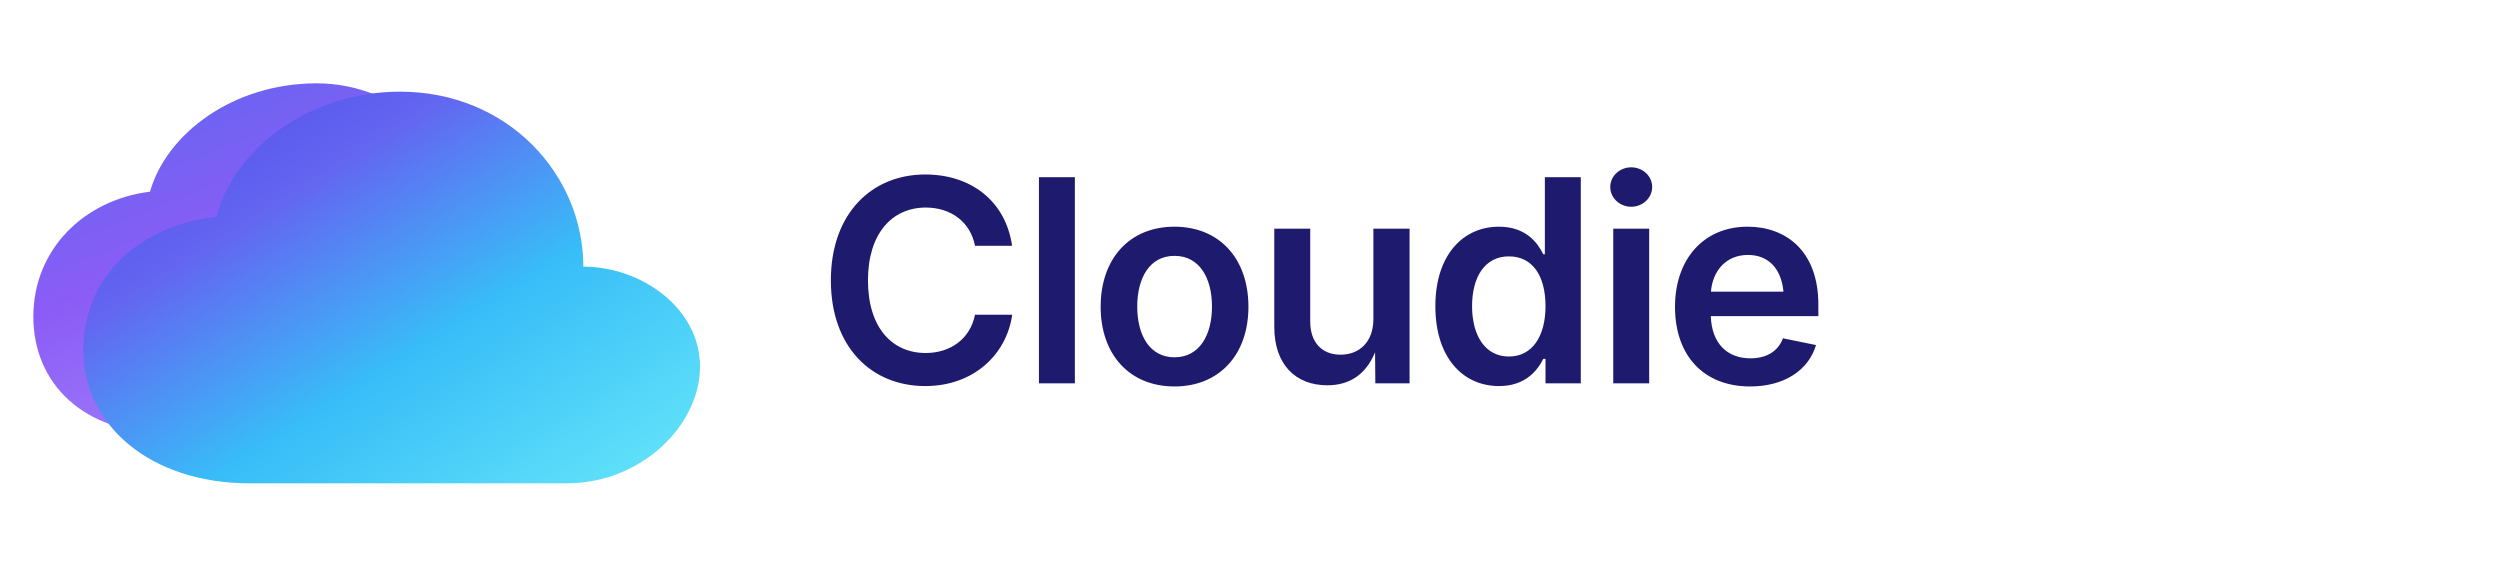
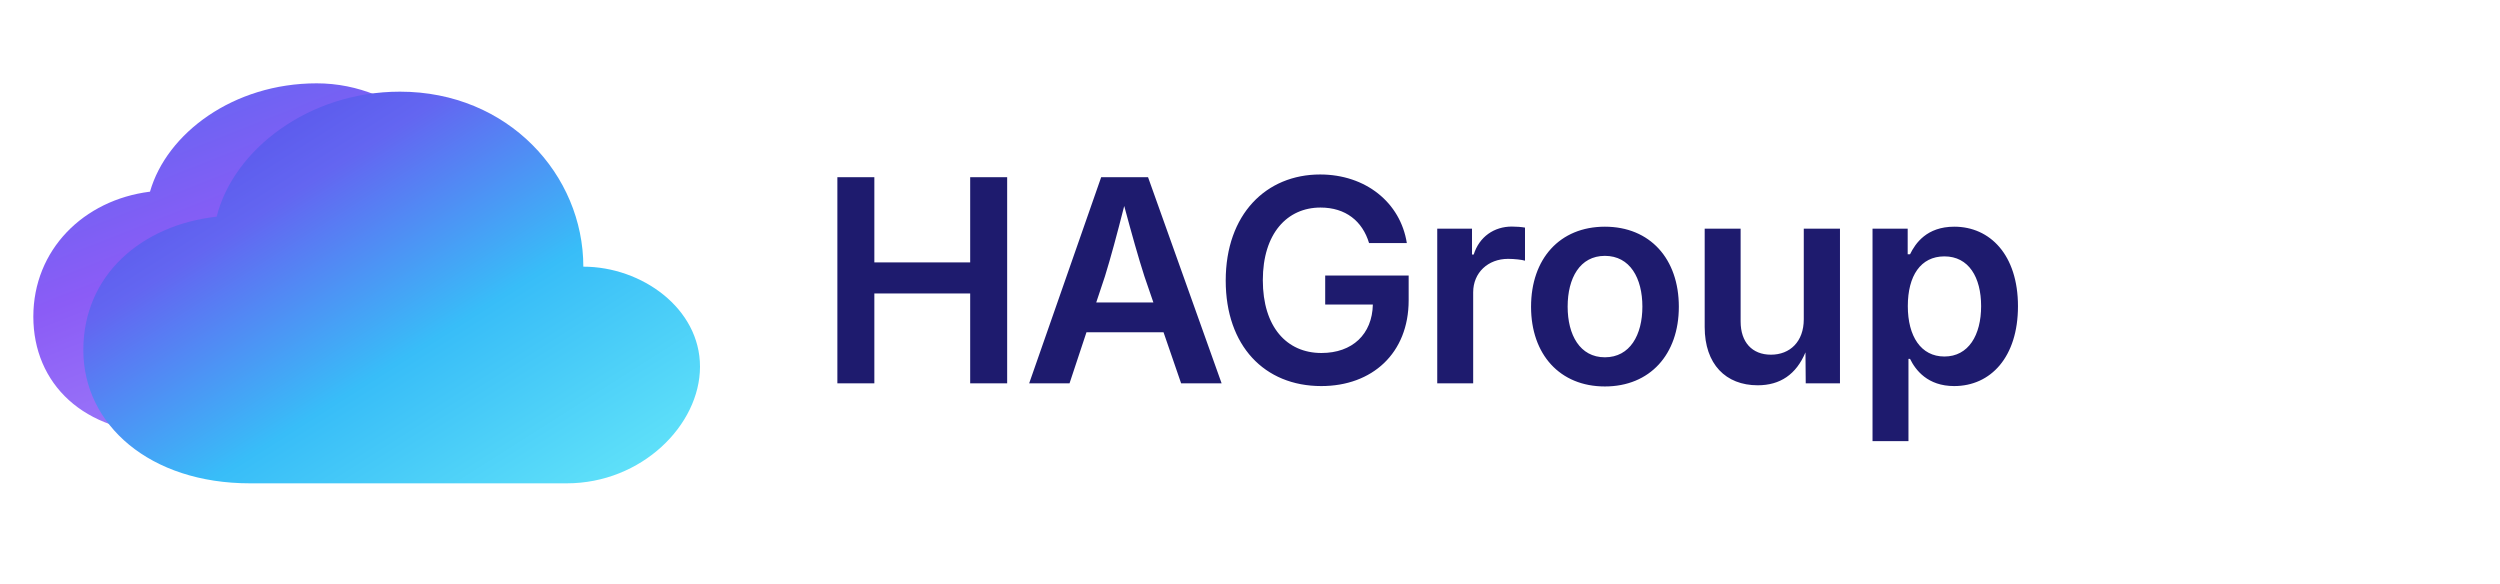
<svg xmlns="http://www.w3.org/2000/svg" viewBox="0 0 300 70" fill="none">
  <defs>
    <linearGradient id="back-cloud" x1="0.2" y1="0" x2="0.8" y2="1">
      <stop offset="0%" stop-color="#6366F1" />
      <stop offset="40%" stop-color="#8B5CF6" />
      <stop offset="100%" stop-color="#A78BFA" />
    </linearGradient>
    <linearGradient id="front-cloud" x1="0" y1="0" x2="1" y2="1">
      <stop offset="0%" stop-color="#4F46E5" />
      <stop offset="30%" stop-color="#6366F1" />
      <stop offset="60%" stop-color="#38BDF8" />
      <stop offset="100%" stop-color="#67E8F9" />
    </linearGradient>
  </defs>
  <path d="M20 52 C10 52 4 46 4 38 C4 30 10 24 18 23 C20 16 28 10 38 10 C48 10 56 18 56 26 C62 26 68 31 68 38 C68 45 62 52 54 52 Z" fill="url(#back-cloud)" />
  <path d="M30 58 C18 58 10 51 10 42 C10 33 17 27 26 26 C28 18 37 11 48 11 C61 11 70 21 70 32 C77 32 84 37 84 44 C84 51 77 58 68 58 Z" fill="url(#front-cloud)" />
-   <text x="98" y="46" font-family="Inter, system-ui, -apple-system, sans-serif" font-size="34" font-weight="600" fill="#1E1B6E" letter-spacing="-0.02em">Cloudie</text>
+   <text x="98" y="46" font-family="Inter, system-ui, -apple-system, sans-serif" font-size="34" font-weight="600" fill="#1E1B6E" letter-spacing="-0.02em">HAGroup</text>
</svg>
